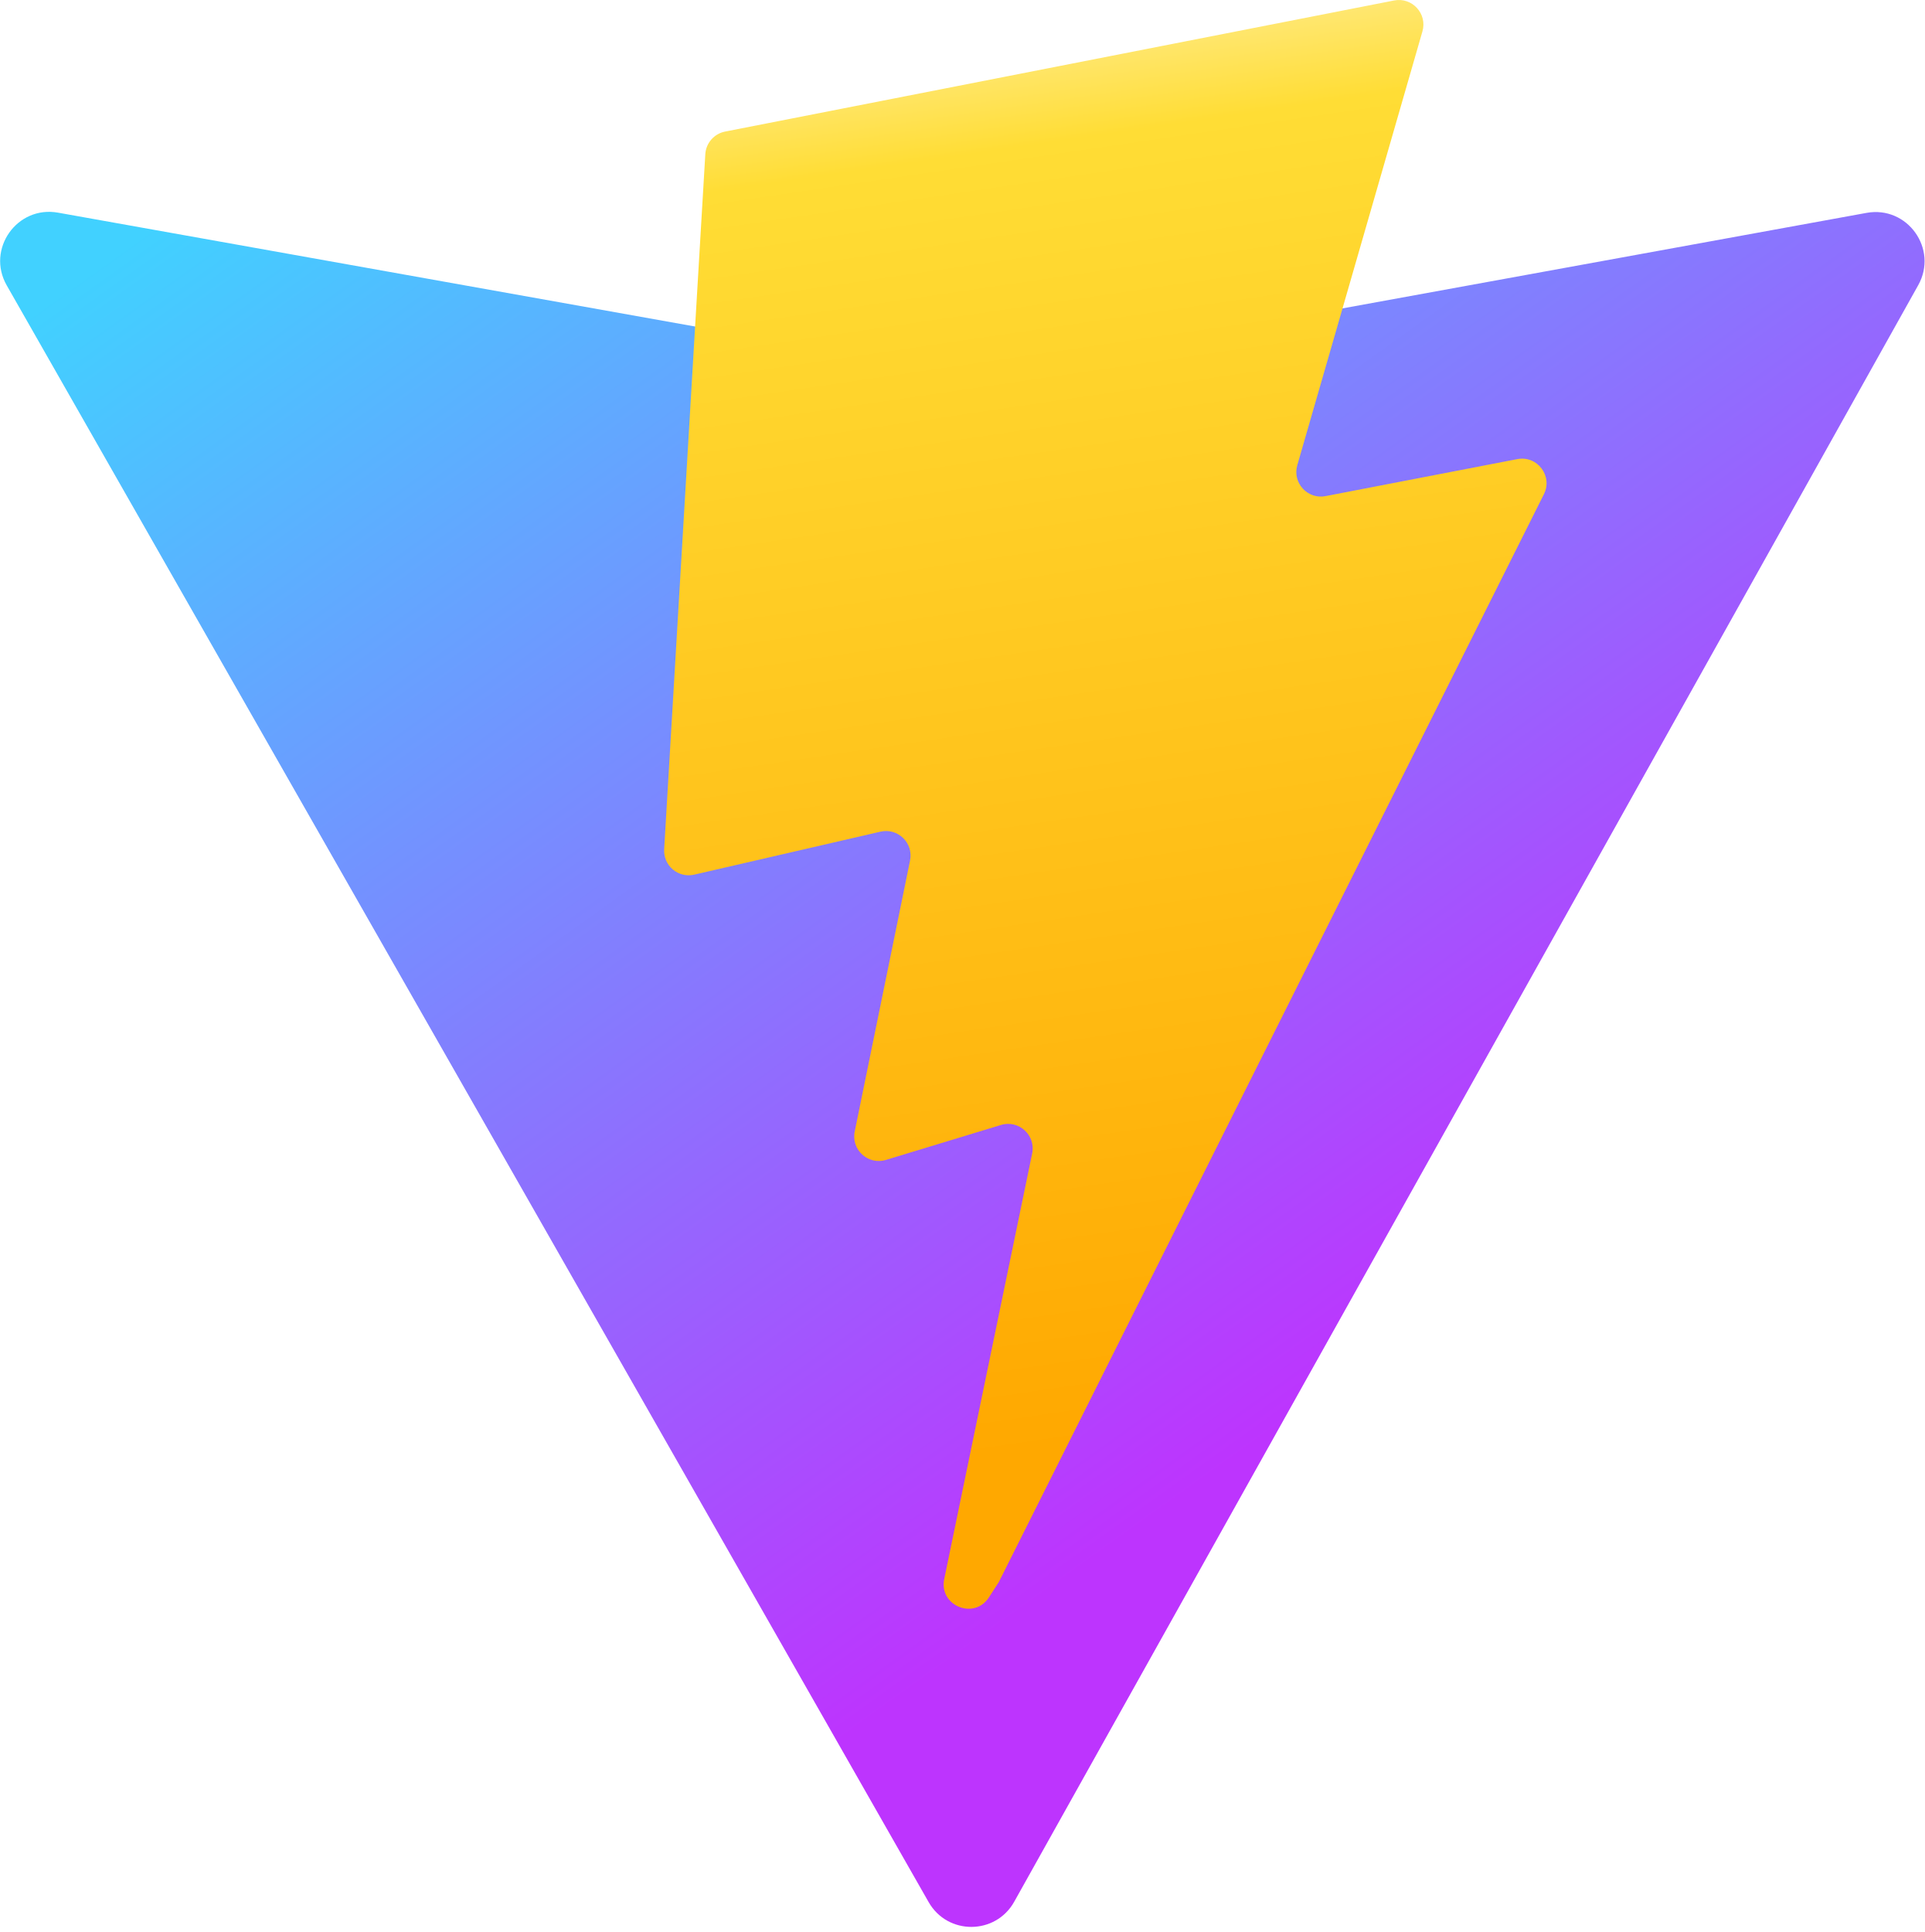
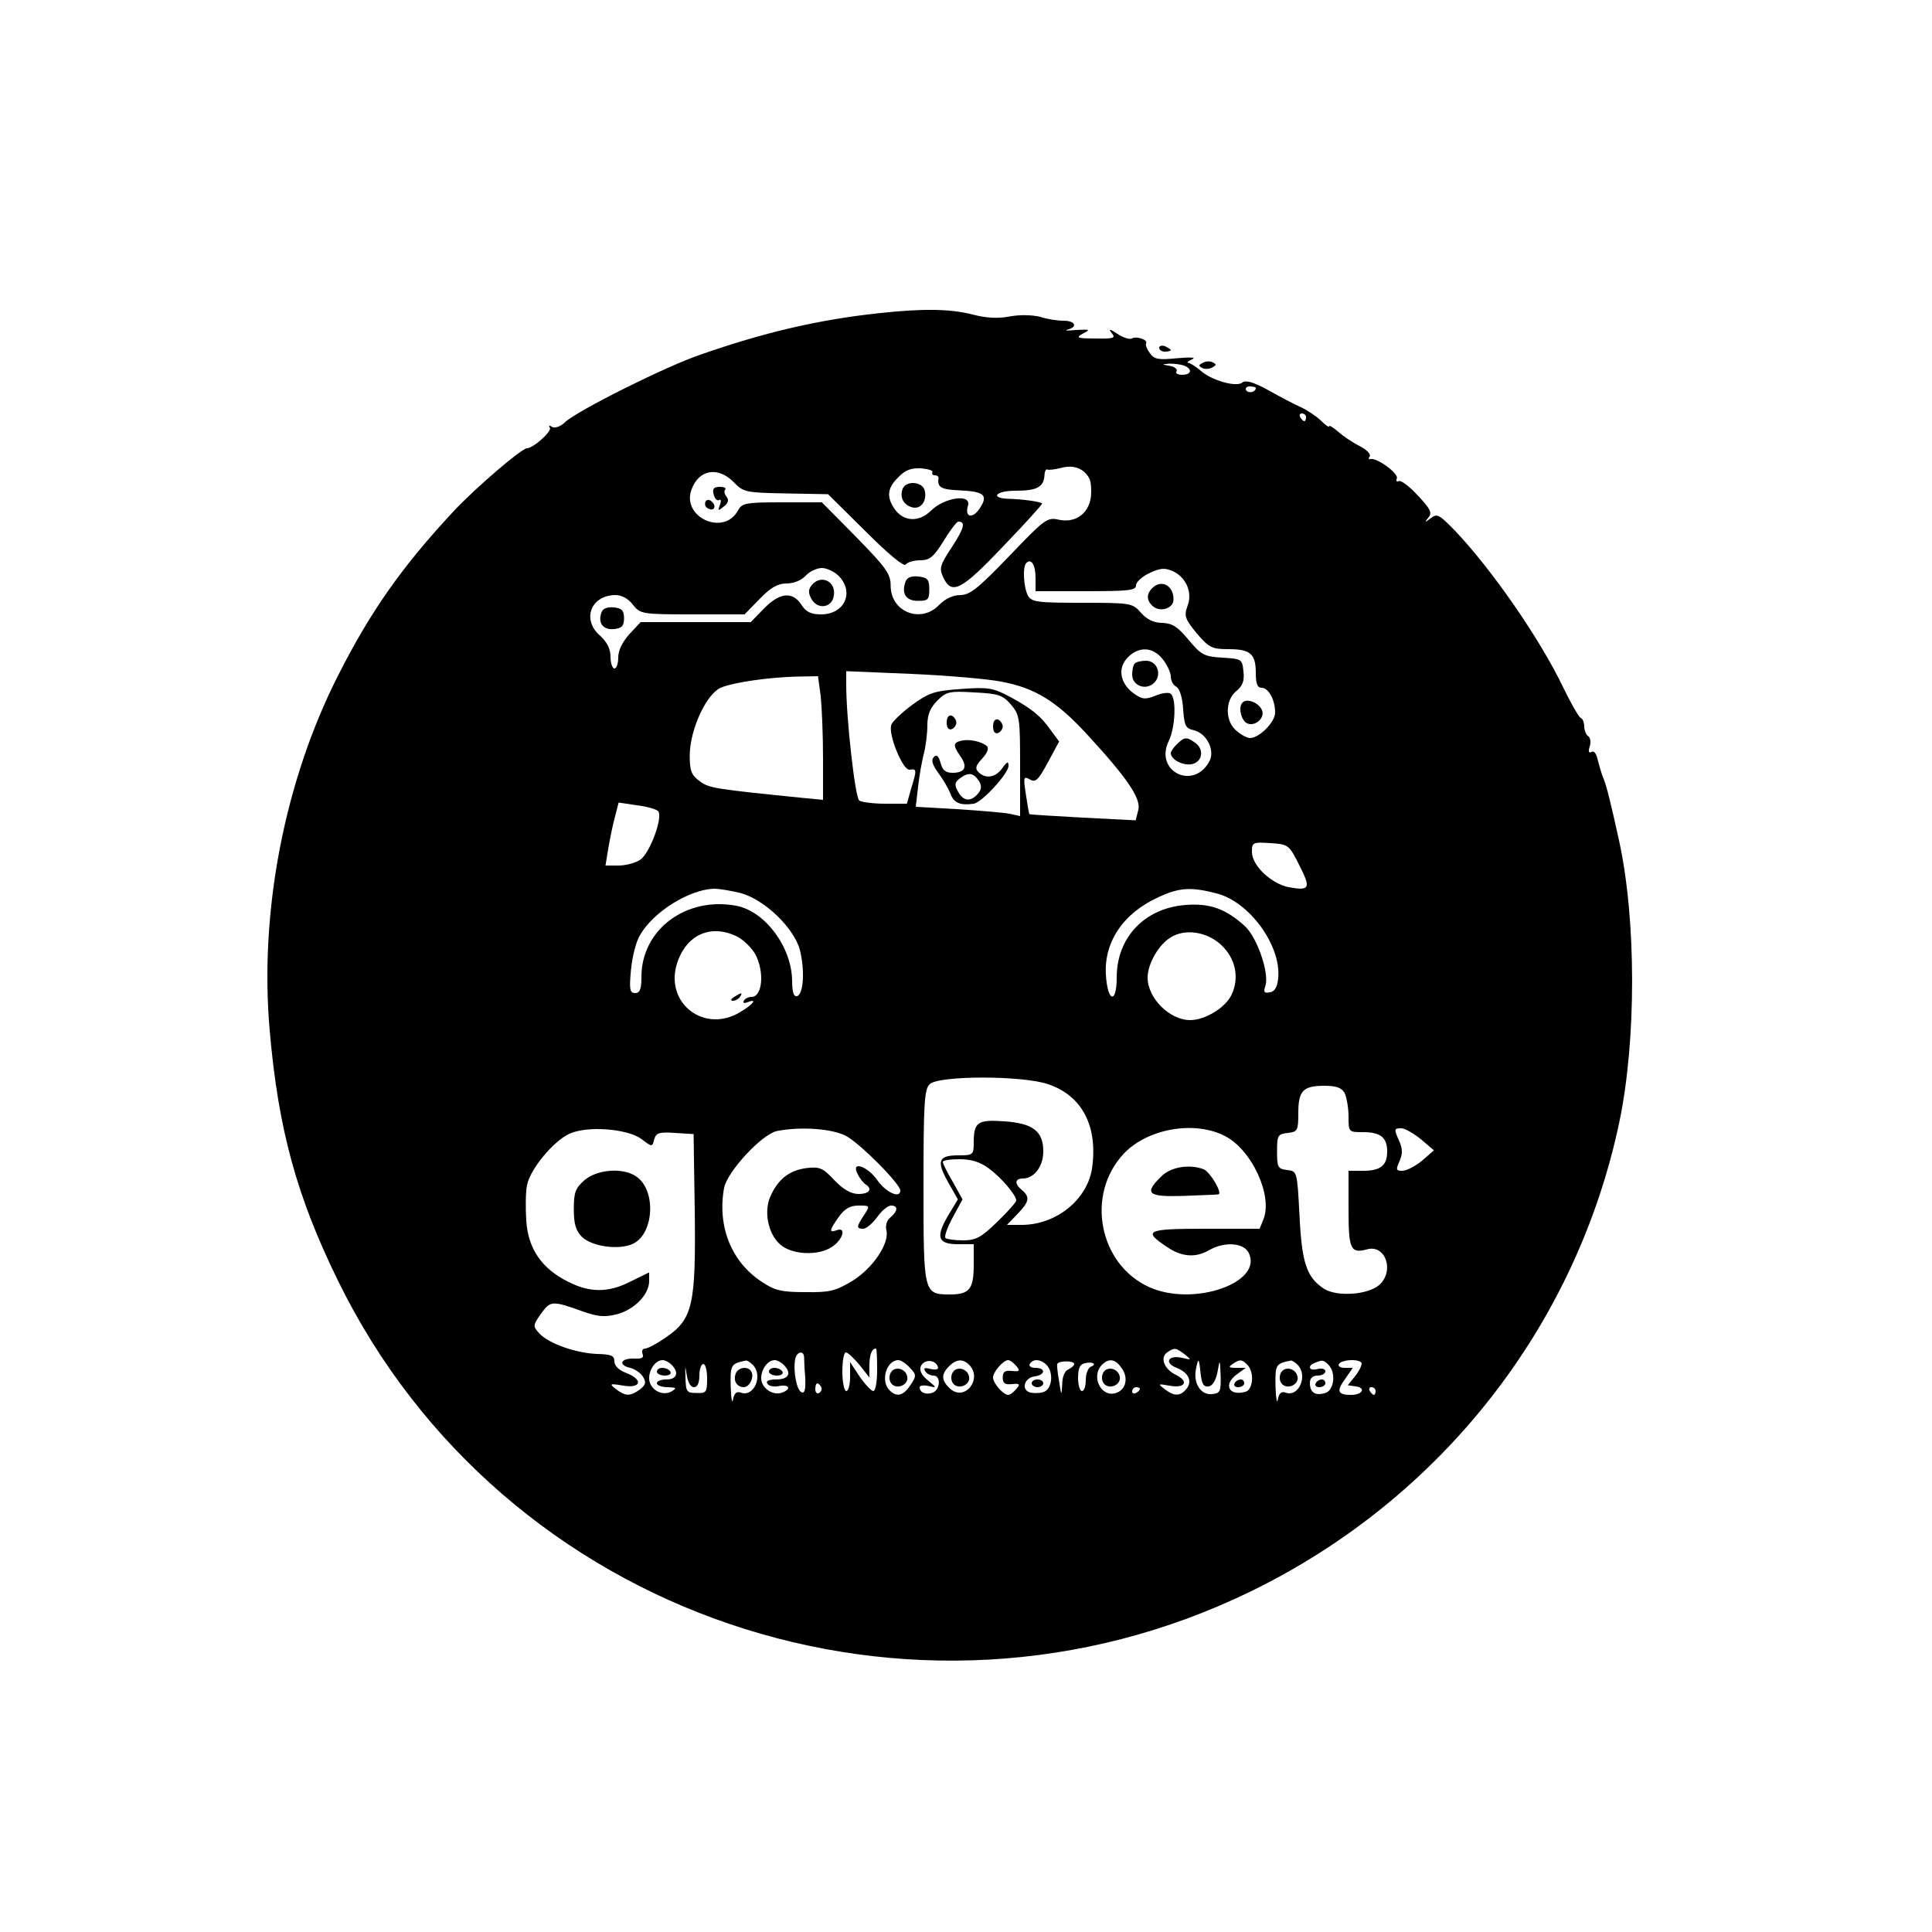
- <svg xmlns="http://www.w3.org/2000/svg" aria-hidden="true" role="img" class="iconify iconify--logos" width="31.88" height="32" preserveAspectRatio="xMidYMid meet" viewBox="0 0 256 257">
-   <defs>
-     <linearGradient id="IconifyId1813088fe1fbc01fb466" x1="-.828%" x2="57.636%" y1="7.652%" y2="78.411%">
-       <stop offset="0%" stop-color="#41D1FF" />
-       <stop offset="100%" stop-color="#BD34FE" />
-     </linearGradient>
-     <linearGradient id="IconifyId1813088fe1fbc01fb467" x1="43.376%" x2="50.316%" y1="2.242%" y2="89.03%">
-       <stop offset="0%" stop-color="#FFEA83" />
-       <stop offset="8.333%" stop-color="#FFDD35" />
-       <stop offset="100%" stop-color="#FFA800" />
-     </linearGradient>
-   </defs>
-   <path fill="url(#IconifyId1813088fe1fbc01fb466)" d="M255.153 37.938L134.897 252.976c-2.483 4.44-8.862 4.466-11.382.048L.875 37.958c-2.746-4.814 1.371-10.646 6.827-9.67l120.385 21.517a6.537 6.537 0 0 0 2.322-.004l117.867-21.483c5.438-.991 9.574 4.796 6.877 9.62Z" />
-   <path fill="url(#IconifyId1813088fe1fbc01fb467)" d="M185.432.063L96.44 17.501a3.268 3.268 0 0 0-2.634 3.014l-5.474 92.456a3.268 3.268 0 0 0 3.997 3.378l24.777-5.718c2.318-.535 4.413 1.507 3.936 3.838l-7.361 36.047c-.495 2.426 1.782 4.5 4.151 3.78l15.304-4.649c2.372-.72 4.652 1.36 4.15 3.788l-11.698 56.621c-.732 3.542 3.979 5.473 5.943 2.437l1.313-2.028l72.516-144.72c1.215-2.423-.88-5.186-3.54-4.672l-25.505 4.922c-2.396.462-4.435-1.77-3.759-4.114l16.646-57.705c.677-2.35-1.37-4.583-3.769-4.113Z" />
+ <svg xmlns="http://www.w3.org/2000/svg" version="1.0" width="500pt" height="500pt" viewBox="0 0 500 500" preserveAspectRatio="xMidYMid meet">
+   <g transform="translate(0,500) scale(0.1,-0.1)" fill="#000000" stroke="none">
+     <path d="M2270 4189 c-154 -17 -291 -49 -455 -106 -92 -31 -319 -145 -352 -175 -12 -12 -27 -17 -34 -13 -7 5 -10 4 -6 -2 6 -9 -43 -53 -59 -53 -14 0 -135 -104 -190 -163 -136 -146 -216 -261 -300 -427 -138 -273 -203 -610 -176 -917 22 -255 70 -430 177 -648 426 -870 1488 -1230 2363 -803 492 240 842 687 953 1215 44 211 44 523 -1 728 -20 91 -32 141 -40 160 -5 11 -11 33 -15 48 -3 16 -10 25 -16 21 -7 -4 -9 1 -5 14 4 11 2 23 -4 27 -5 3 -10 15 -10 25 0 10 -4 20 -9 22 -5 2 -25 37 -45 78 -60 126 -185 306 -280 406 -41 42 -47 46 -63 33 -16 -12 -17 -12 -6 2 10 12 5 22 -28 57 -22 24 -44 40 -49 37 -5 -3 -8 0 -5 7 5 13 -52 54 -68 50 -5 -2 -6 2 -2 7 3 6 -9 18 -27 27 -18 9 -43 26 -55 37 -13 11 -23 17 -23 14 0 -4 -9 2 -21 14 -11 11 -35 27 -52 35 -18 8 -56 28 -86 45 -37 20 -57 26 -66 19 -15 -13 -81 6 -108 31 -12 10 -26 19 -31 20 -6 0 -2 4 9 9 12 5 -3 6 -38 3 -49 -5 -60 -3 -71 13 -8 10 -12 22 -10 25 6 10 -26 20 -37 13 -6 -3 -22 2 -37 12 -20 13 -24 14 -15 2 11 -13 6 -15 -42 -14 -48 0 -52 2 -32 13 20 10 18 11 -18 9 -22 -2 -32 -2 -22 1 27 7 20 23 -11 23 -15 0 -42 4 -60 10 -20 5 -52 6 -79 1 -31 -6 -61 -4 -96 5 -57 15 -131 16 -247 3z m794 -135 c23 -9 20 -24 -5 -24 -11 0 -18 4 -14 9 3 5 -5 12 -17 14 -22 4 -23 4 -1 6 12 0 28 -2 37 -5z m186 -58 c0 -11 -19 -15 -25 -6 -3 5 1 10 9 10 9 0 16 -2 16 -4z m130 -76 c0 -5 -2 -10 -4 -10 -3 0 -8 5 -11 10 -3 6 -1 10 4 10 6 0 11 -4 11 -10z m-561 -158 c5 -9 6 -32 4 -50 -7 -43 -41 -66 -83 -57 -30 7 -37 1 -128 -94 -81 -84 -102 -101 -127 -101 -19 0 -39 -10 -54 -25 -47 -50 -126 -19 -126 49 0 31 -11 46 -89 126 l-89 90 -103 0 c-94 0 -104 -2 -114 -21 -37 -68 -148 -17 -120 55 19 51 68 59 108 19 26 -27 31 -28 136 -30 l109 -2 97 -96 c59 -59 100 -93 104 -86 4 6 21 11 37 11 25 0 35 8 61 50 17 28 34 50 38 50 20 0 15 -17 -16 -65 -31 -47 -34 -55 -23 -79 22 -47 47 -34 156 81 57 59 101 108 100 110 -5 5 -51 11 -84 12 -52 1 -38 21 15 21 55 0 72 9 75 38 0 11 4 19 7 17 4 -2 20 0 36 4 32 9 59 -1 73 -27z m-406 16 c-2 -5 1 -8 6 -8 6 0 10 -3 10 -7 -4 -24 6 -30 54 -32 64 -3 75 -12 53 -46 -19 -29 -40 -24 -31 6 10 32 -60 22 -95 -12 -31 -31 -71 -30 -95 4 -21 31 -19 54 10 82 18 19 33 24 59 23 19 -2 32 -6 29 -10z m267 -274 l0 -34 130 0 c110 0 130 2 130 15 0 9 16 23 35 32 28 13 39 14 60 5 35 -16 52 -56 38 -91 -9 -25 -6 -33 24 -70 32 -37 39 -41 82 -41 57 0 71 -12 71 -62 0 -27 4 -38 15 -38 18 0 35 -31 35 -64 0 -25 -41 -66 -65 -66 -7 0 -23 8 -34 18 -31 24 -31 79 -2 103 17 14 22 27 19 51 -3 32 -4 33 -55 36 -47 3 -54 7 -87 46 -28 34 -42 43 -68 44 -22 0 -40 9 -55 26 -22 25 -25 26 -152 26 -119 0 -131 2 -141 19 -11 22 -14 74 -4 84 13 13 24 -5 24 -39z m-510 6 c42 -42 16 -100 -45 -100 -26 0 -39 6 -51 25 -23 35 -56 32 -97 -10 l-34 -35 -142 0 -143 0 -29 -31 c-18 -20 -29 -42 -29 -60 0 -16 -4 -29 -10 -29 -5 0 -10 14 -10 30 0 21 -9 38 -26 54 -49 41 -26 105 38 106 17 0 34 -9 46 -25 19 -24 23 -25 155 -25 l134 0 39 40 c29 30 47 40 70 40 18 0 38 8 49 20 10 11 29 20 42 20 12 0 32 -9 43 -20z m839 -216 c12 -15 21 -35 21 -45 0 -10 6 -22 14 -26 9 -5 16 -28 18 -58 3 -43 6 -50 28 -55 33 -8 55 -52 40 -80 -41 -77 -144 -26 -105 53 17 35 20 113 4 122 -5 4 -24 1 -40 -6 -26 -10 -34 -9 -57 8 -34 26 -40 65 -13 92 29 29 65 27 90 -5z m-418 -58 c87 -16 143 -51 219 -133 108 -117 143 -169 136 -199 l-7 -27 -137 7 c-75 4 -137 8 -138 9 -1 1 -5 24 -9 51 -7 45 -6 48 10 39 15 -9 22 -2 47 44 l29 54 -20 27 c-27 39 -51 58 -106 88 -45 24 -57 26 -127 21 -69 -5 -83 -9 -127 -41 -27 -20 -51 -43 -54 -51 -10 -24 30 -120 47 -117 19 3 19 0 4 -49 l-11 -39 -56 0 c-31 0 -61 4 -67 8 -11 6 -34 214 -34 299 l0 36 168 -7 c92 -4 197 -13 233 -20z m-467 -38 c3 -29 6 -101 6 -161 l0 -107 -52 5 c-227 23 -244 25 -268 44 -21 15 -25 27 -25 67 1 68 44 160 82 175 36 14 124 26 194 28 l56 1 7 -52z m492 -21 c23 -27 24 -36 24 -158 l0 -131 -27 6 c-16 3 -76 8 -136 12 l-107 6 6 52 c3 28 10 67 15 86 5 19 9 52 9 73 0 27 7 45 26 64 23 23 31 25 96 21 62 -3 73 -7 94 -31z m-913 -276 c14 -14 -21 -109 -46 -126 -12 -8 -37 -15 -56 -15 l-34 0 7 43 c4 23 11 59 17 81 l10 39 47 -7 c25 -3 50 -10 55 -15z m1660 -141 c30 -59 27 -66 -28 -56 -45 9 -95 56 -95 91 0 25 2 26 48 23 46 -3 48 -4 75 -58z m-1447 -71 c61 -16 138 -89 154 -147 13 -52 10 -114 -7 -120 -9 -2 -13 10 -13 40 -1 87 -70 180 -145 194 -130 24 -245 -62 -245 -184 0 -32 -4 -42 -16 -42 -14 0 -16 9 -11 60 3 33 13 74 24 91 35 60 127 117 191 119 13 0 43 -5 68 -11z m1232 -1 c85 -21 168 -135 160 -219 -2 -23 -9 -35 -21 -37 -15 -3 -18 0 -12 17 10 33 -21 123 -52 153 -49 45 -90 61 -154 56 -107 -8 -179 -84 -179 -188 0 -70 -24 -63 -28 8 -5 85 46 160 138 201 52 24 83 26 148 9z m-1238 -113 c16 -9 36 -29 45 -45 24 -46 18 -110 -10 -110 -8 0 -17 -4 -20 -10 -3 -6 1 -7 9 -4 27 11 17 -4 -18 -25 -91 -56 -194 20 -165 122 23 78 89 108 159 72z m1251 -21 c37 -35 47 -85 26 -129 -16 -33 -68 -65 -107 -65 -53 0 -110 57 -110 110 0 35 28 84 58 103 38 25 96 16 133 -19z m-448 -360 c88 -30 129 -109 113 -219 -13 -80 -92 -144 -180 -145 l-40 0 27 28 c31 32 33 44 12 62 -20 16 -19 30 2 30 29 0 53 31 53 70 0 52 -26 73 -101 78 -69 5 -79 -2 -79 -55 0 -32 -2 -33 -40 -33 -52 0 -57 -15 -26 -70 l25 -44 -26 -43 c-32 -55 -26 -73 27 -73 l40 0 0 -53 c0 -63 -11 -77 -61 -77 -69 0 -69 2 -69 280 0 213 2 251 16 264 22 23 241 23 307 0z m767 -23 c5 -11 10 -38 10 -60 0 -41 0 -41 38 -41 45 0 62 -14 62 -50 0 -36 -17 -50 -62 -50 l-38 0 0 -99 c0 -105 5 -116 49 -104 47 12 70 -56 31 -92 -29 -26 -110 -32 -144 -10 -45 30 -57 67 -63 191 -6 113 -6 113 -32 116 -24 3 -26 7 -26 48 0 42 2 45 28 48 25 3 27 6 27 51 0 58 12 71 67 71 32 0 45 -5 53 -19z m-1821 -118 c29 -22 29 -22 34 -2 5 17 12 20 54 17 l48 -3 3 -199 c3 -242 -5 -279 -73 -326 -24 -17 -49 -30 -55 -30 -7 0 -10 -6 -7 -14 4 -10 -2 -13 -23 -12 -34 1 -41 -17 -9 -24 12 -3 27 -13 33 -23 9 -15 7 -21 -8 -33 -25 -18 -37 -18 -62 1 -18 14 -16 15 19 9 47 -8 52 16 7 33 -18 7 -30 18 -30 30 0 15 -9 18 -45 19 -54 2 -126 27 -150 54 -16 18 -16 20 5 50 25 34 28 35 111 5 38 -13 54 -14 87 -6 45 13 82 51 82 86 l0 22 -47 -23 c-58 -30 -106 -30 -163 -1 -68 34 -103 85 -108 157 -2 33 -2 74 2 93 8 41 68 114 110 133 46 21 148 13 185 -13z m529 8 c36 -18 142 -125 142 -142 0 -22 -37 -5 -59 26 -26 38 -71 52 -51 16 5 -11 15 -23 20 -26 19 -12 10 -25 -18 -25 -19 0 -39 11 -63 36 -30 32 -38 35 -72 31 -45 -6 -74 -29 -94 -75 -18 -43 -2 -105 33 -128 33 -22 94 -23 127 -1 29 19 38 53 12 43 -20 -7 -19 0 6 35 15 21 29 29 51 29 30 0 30 0 14 -25 -20 -30 -20 -35 -2 -35 8 0 24 14 36 30 12 17 28 30 36 30 19 0 18 -14 -2 -31 -9 -7 -13 -21 -10 -33 8 -34 -34 -97 -88 -131 -44 -26 -58 -30 -122 -29 -61 0 -79 4 -113 27 -79 52 -115 144 -97 243 9 43 98 139 137 147 62 12 141 6 177 -12z m982 -1 c69 -35 124 -153 100 -215 l-10 -25 -141 0 c-153 0 -162 -5 -99 -47 38 -26 74 -29 110 -8 39 22 87 19 101 -6 41 -78 -142 -142 -257 -90 -130 59 -165 239 -66 345 61 65 183 87 262 46z m508 -9 l33 -28 -31 -27 c-17 -14 -40 -26 -51 -26 -16 0 -17 3 -7 25 8 19 8 31 0 50 -15 34 -15 35 6 35 9 -1 32 -14 50 -29z m-1120 -74 c34 -25 72 -70 72 -84 0 -4 -22 -29 -49 -55 -42 -41 -56 -48 -89 -48 -21 0 -42 3 -45 6 -4 4 5 28 19 54 l25 46 -25 45 c-14 24 -26 47 -26 52 0 4 19 7 43 7 30 0 53 -7 75 -23z m-288 -522 c0 -30 -4 -55 -10 -55 -5 0 -21 17 -35 37 l-25 38 0 -38 c0 -20 -4 -37 -10 -37 -5 0 -10 23 -10 50 0 28 4 50 9 50 5 0 21 -15 35 -32 l26 -33 0 31 c0 27 6 44 17 44 2 0 3 -25 3 -55z m796 40 c18 -15 18 -15 -7 -9 -36 8 -47 -13 -14 -26 31 -12 42 -35 25 -55 -16 -19 -31 -19 -56 0 -18 14 -17 14 12 9 41 -8 52 11 17 28 -31 15 -42 46 -21 59 18 12 21 11 44 -6z m-985 -7 c0 -7 1 -32 3 -54 1 -30 -1 -41 -10 -37 -12 5 -22 55 -16 86 4 19 22 23 23 5z m-343 -20 c20 -20 14 -38 -13 -38 -14 0 -25 -4 -25 -10 0 -5 12 -10 28 -10 23 -1 24 -2 10 -11 -25 -14 -58 6 -58 34 0 24 17 47 35 47 6 0 16 -5 23 -12z m210 0 c28 -28 3 -85 -31 -72 -11 4 -17 -2 -20 -18 -2 -13 -5 3 -6 34 -1 56 0 59 40 67 3 0 10 -4 17 -11z m80 0 c22 -22 13 -38 -19 -38 -19 0 -28 -4 -23 -11 3 -6 17 -9 30 -6 27 5 33 -8 8 -17 -24 -9 -54 12 -54 37 0 24 17 47 35 47 6 0 16 -5 23 -12z m327 -8 c17 -18 17 -21 1 -45 -18 -27 -35 -32 -54 -13 -24 24 -8 78 23 78 7 0 20 -9 30 -20z m72 3 c3 -7 -4 -9 -18 -6 -15 4 -20 3 -15 -5 4 -7 14 -12 22 -12 19 0 18 -36 -2 -44 -17 -7 -34 0 -34 14 0 4 10 6 23 3 22 -5 22 -5 -2 15 -16 13 -22 25 -18 36 8 19 38 18 44 -1z m81 5 c36 -36 -11 -96 -49 -62 -23 21 -24 37 -3 58 19 19 36 20 52 4z m122 -3 c11 -13 9 -15 -11 -13 -18 2 -24 -2 -24 -17 0 -15 6 -19 24 -17 20 2 22 0 11 -13 -7 -8 -16 -15 -21 -15 -12 0 -39 30 -39 45 0 15 27 45 39 45 5 0 14 -7 21 -15z m78 3 c20 -20 15 -65 -9 -71 -11 -3 -27 -3 -35 0 -22 8 -12 38 14 41 28 4 29 22 1 22 -11 0 -17 5 -14 10 8 14 28 13 43 -2z m72 2 c0 -4 -7 -10 -15 -14 -9 -3 -16 -19 -16 -38 -2 -32 -2 -31 -8 7 -4 22 -6 42 -5 45 4 9 44 9 44 0z m43 -7 c-7 -3 -13 -18 -13 -34 0 -16 -4 -29 -10 -29 -5 0 -10 15 -10 34 0 25 5 36 18 38 20 5 32 -3 15 -9z m80 -4 c18 -25 11 -56 -15 -64 -38 -13 -66 43 -36 73 18 18 35 15 51 -9z m225 -47 c11 2 19 17 23 38 6 34 6 33 8 -10 1 -42 -1 -46 -24 -48 -28 -2 -47 29 -40 64 6 32 8 30 12 -9 3 -29 8 -37 21 -35z m100 56 c19 -19 15 -65 -5 -70 -44 -12 -58 20 -21 46 l22 16 -24 0 c-20 0 -22 2 -10 10 19 13 24 12 38 -2z m130 0 c28 -28 3 -85 -31 -72 -11 4 -17 -2 -20 -18 -2 -13 -5 3 -6 34 -1 56 0 59 40 67 3 0 10 -4 17 -11z m80 0 c20 -20 15 -66 -8 -73 -26 -8 -40 1 -40 26 0 12 7 19 20 19 11 0 20 5 20 11 0 6 -9 9 -20 6 -22 -6 -28 8 -7 16 19 8 22 8 35 -5z m85 6 c3 -4 -3 -18 -14 -33 l-21 -26 21 -3 c27 -4 17 -22 -13 -22 -34 0 -38 10 -15 41 l20 29 -21 0 c-12 0 -18 5 -15 10 7 11 48 14 58 4z m-1727 -64 c9 0 14 11 14 30 0 17 5 30 10 30 6 0 10 -17 10 -38 0 -35 -2 -38 -27 -37 -26 0 -28 3 -29 40 -1 32 -1 34 3 8 3 -20 10 -33 19 -33z m329 1 c3 -5 1 -12 -5 -16 -5 -3 -10 1 -10 9 0 18 6 21 15 7z m825 -5 c0 -3 -4 -8 -10 -11 -5 -3 -10 -1 -10 4 0 6 5 11 10 11 6 0 10 -2 10 -4z m610 -6 c0 -5 -2 -10 -4 -10 -3 0 -8 5 -11 10 -3 6 -1 10 4 10 6 0 11 -4 11 -10z" />
+     <path d="M1847 3720 c3 -11 9 -17 14 -14 5 3 6 -3 2 -13 -6 -16 -5 -16 10 -4 12 9 14 17 7 26 -5 6 -7 15 -3 18 3 4 -3 7 -14 7 -16 0 -20 -5 -16 -20z" />
+     <path d="M1826 3702 c-3 -6 -1 -14 5 -17 15 -10 25 3 12 16 -7 7 -13 7 -17 1z" />
+     <path d="M2344 3496 c-12 -31 0 -51 31 -51 27 0 30 3 30 30 0 25 -4 30 -28 33 -17 2 -29 -2 -33 -12z" />
+     <path d="M2336 3735 c-8 -22 2 -42 25 -48 22 -6 39 17 32 44 -6 23 -48 26 -57 4z" />
+     <path d="M2982 3478 c-16 -16 -15 -33 3 -48 19 -15 52 -4 52 18 1 36 -31 54 -55 30z" />
+     <path d="M3216 3182 c-11 -10 -6 -39 7 -51 21 -17 56 12 41 35 -10 17 -38 27 -48 16z" />
+     <path d="M2101 3486 c-9 -11 -10 -20 -1 -36 16 -29 54 -23 58 9 6 37 -34 55 -57 27z" />
+     <path d="M1557 3416 c-11 -28 4 -47 32 -44 20 2 26 8 26 28 0 20 -6 26 -26 28 -17 2 -29 -3 -32 -12z" />
+     <path d="M2937 3283 c-4 -3 -7 -17 -7 -29 0 -29 36 -42 57 -21 21 21 8 57 -21 57 -12 0 -26 -3 -29 -7z" />
+     <path d="M3046 3074 c-9 -8 -16 -19 -16 -23 0 -16 29 -32 52 -29 29 4 36 37 12 55 -23 17 -29 16 -48 -3z" />
+     <path d="M2450 3130 c0 -13 5 -20 13 -17 6 2 12 10 12 17 0 7 -6 15 -12 18 -8 2 -13 -5 -13 -18z" />
+     <path d="M2570 3120 c0 -13 5 -20 13 -17 6 2 12 10 12 17 0 7 -6 15 -12 18 -8 2 -13 -5 -13 -18z" />
+     <path d="M2488 3083 c-22 -5 -22 -12 -2 -41 19 -27 11 -42 -21 -42 -18 0 -26 7 -31 26 -5 18 -10 22 -17 15 -8 -8 -4 -20 11 -41 12 -16 27 -41 32 -55 9 -23 25 -30 60 -25 21 3 90 78 90 98 0 13 -4 11 -16 -6 -17 -24 -43 -29 -62 -10 -9 9 -7 17 10 35 13 14 18 27 12 32 -13 12 -46 19 -66 14z m46 -105 c7 -12 6 -21 -3 -32 -19 -22 -38 -20 -52 6 -10 18 -8 24 7 35 21 15 34 13 48 -9z" />
+     <path d="M1900 2420 c-9 -6 -10 -10 -3 -10 6 0 15 5 18 10 8 12 4 12 -15 0z" />
+     <path d="M1513 1946 c-24 -21 -28 -32 -28 -75 0 -38 5 -56 21 -72 27 -26 99 -35 134 -17 53 28 58 138 7 173 -34 24 -101 19 -134 -9z" />
+     <path d="M3005 1955 c-45 -44 -35 -53 58 -50 45 2 85 3 90 4 12 2 -21 58 -38 65 -37 14 -86 6 -110 -19z" />
+     <path d="M1700 1450 c0 -5 9 -10 21 -10 11 0 17 5 14 10 -3 6 -13 10 -21 10 -8 0 -14 -4 -14 -10z" />
+     <path d="M1904 1445 c-7 -18 3 -35 21 -35 15 0 28 27 19 41 -8 14 -34 11 -40 -6z" />
+     <path d="M1990 1450 c0 -5 9 -10 21 -10 11 0 17 5 14 10 -3 6 -13 10 -21 10 -8 0 -14 -4 -14 -10z" />
+     <path d="M2304 1445 c-4 -9 -2 -21 4 -27 15 -15 44 -1 40 19 -4 23 -36 29 -44 8z" />
+     <path d="M2464 1445 c-4 -9 -2 -21 4 -27 15 -15 44 -1 40 19 -4 23 -36 29 -44 8z" />
+     <path d="M2670 1420 c0 -5 7 -10 15 -10 8 0 15 5 15 10 0 6 -7 10 -15 10 -8 0 -15 -4 -15 -10z" />
+     <path d="M2854 1445 c-4 -9 -2 -21 4 -27 15 -15 44 -1 40 19 -4 23 -36 29 -44 8z" />
+     <path d="M3195 1420 c-3 -5 1 -10 9 -10 9 0 16 5 16 10 0 6 -4 10 -9 10 -6 0 -13 -4 -16 -10z" />
+     <path d="M3314 1445 c-4 -9 -2 -21 4 -27 15 -15 44 -1 40 19 -4 23 -36 29 -44 8z" />
+     <path d="M3405 1420 c-3 -5 1 -10 9 -10 9 0 16 5 16 10 0 6 -4 10 -9 10 -6 0 -13 -4 -16 -10z" />
+     <path d="M3000 4100 c0 -6 7 -10 15 -10 8 0 15 2 15 4 0 2 -7 6 -15 10 -8 3 -15 1 -15 -4z" />
+     <path d="M3111 4060 c-10 -5 -9 -8 2 -13 7 -3 19 -2 26 3 10 5 9 8 -2 13 -7 3 -19 2 -26 -3z" />
+   </g>
</svg>
